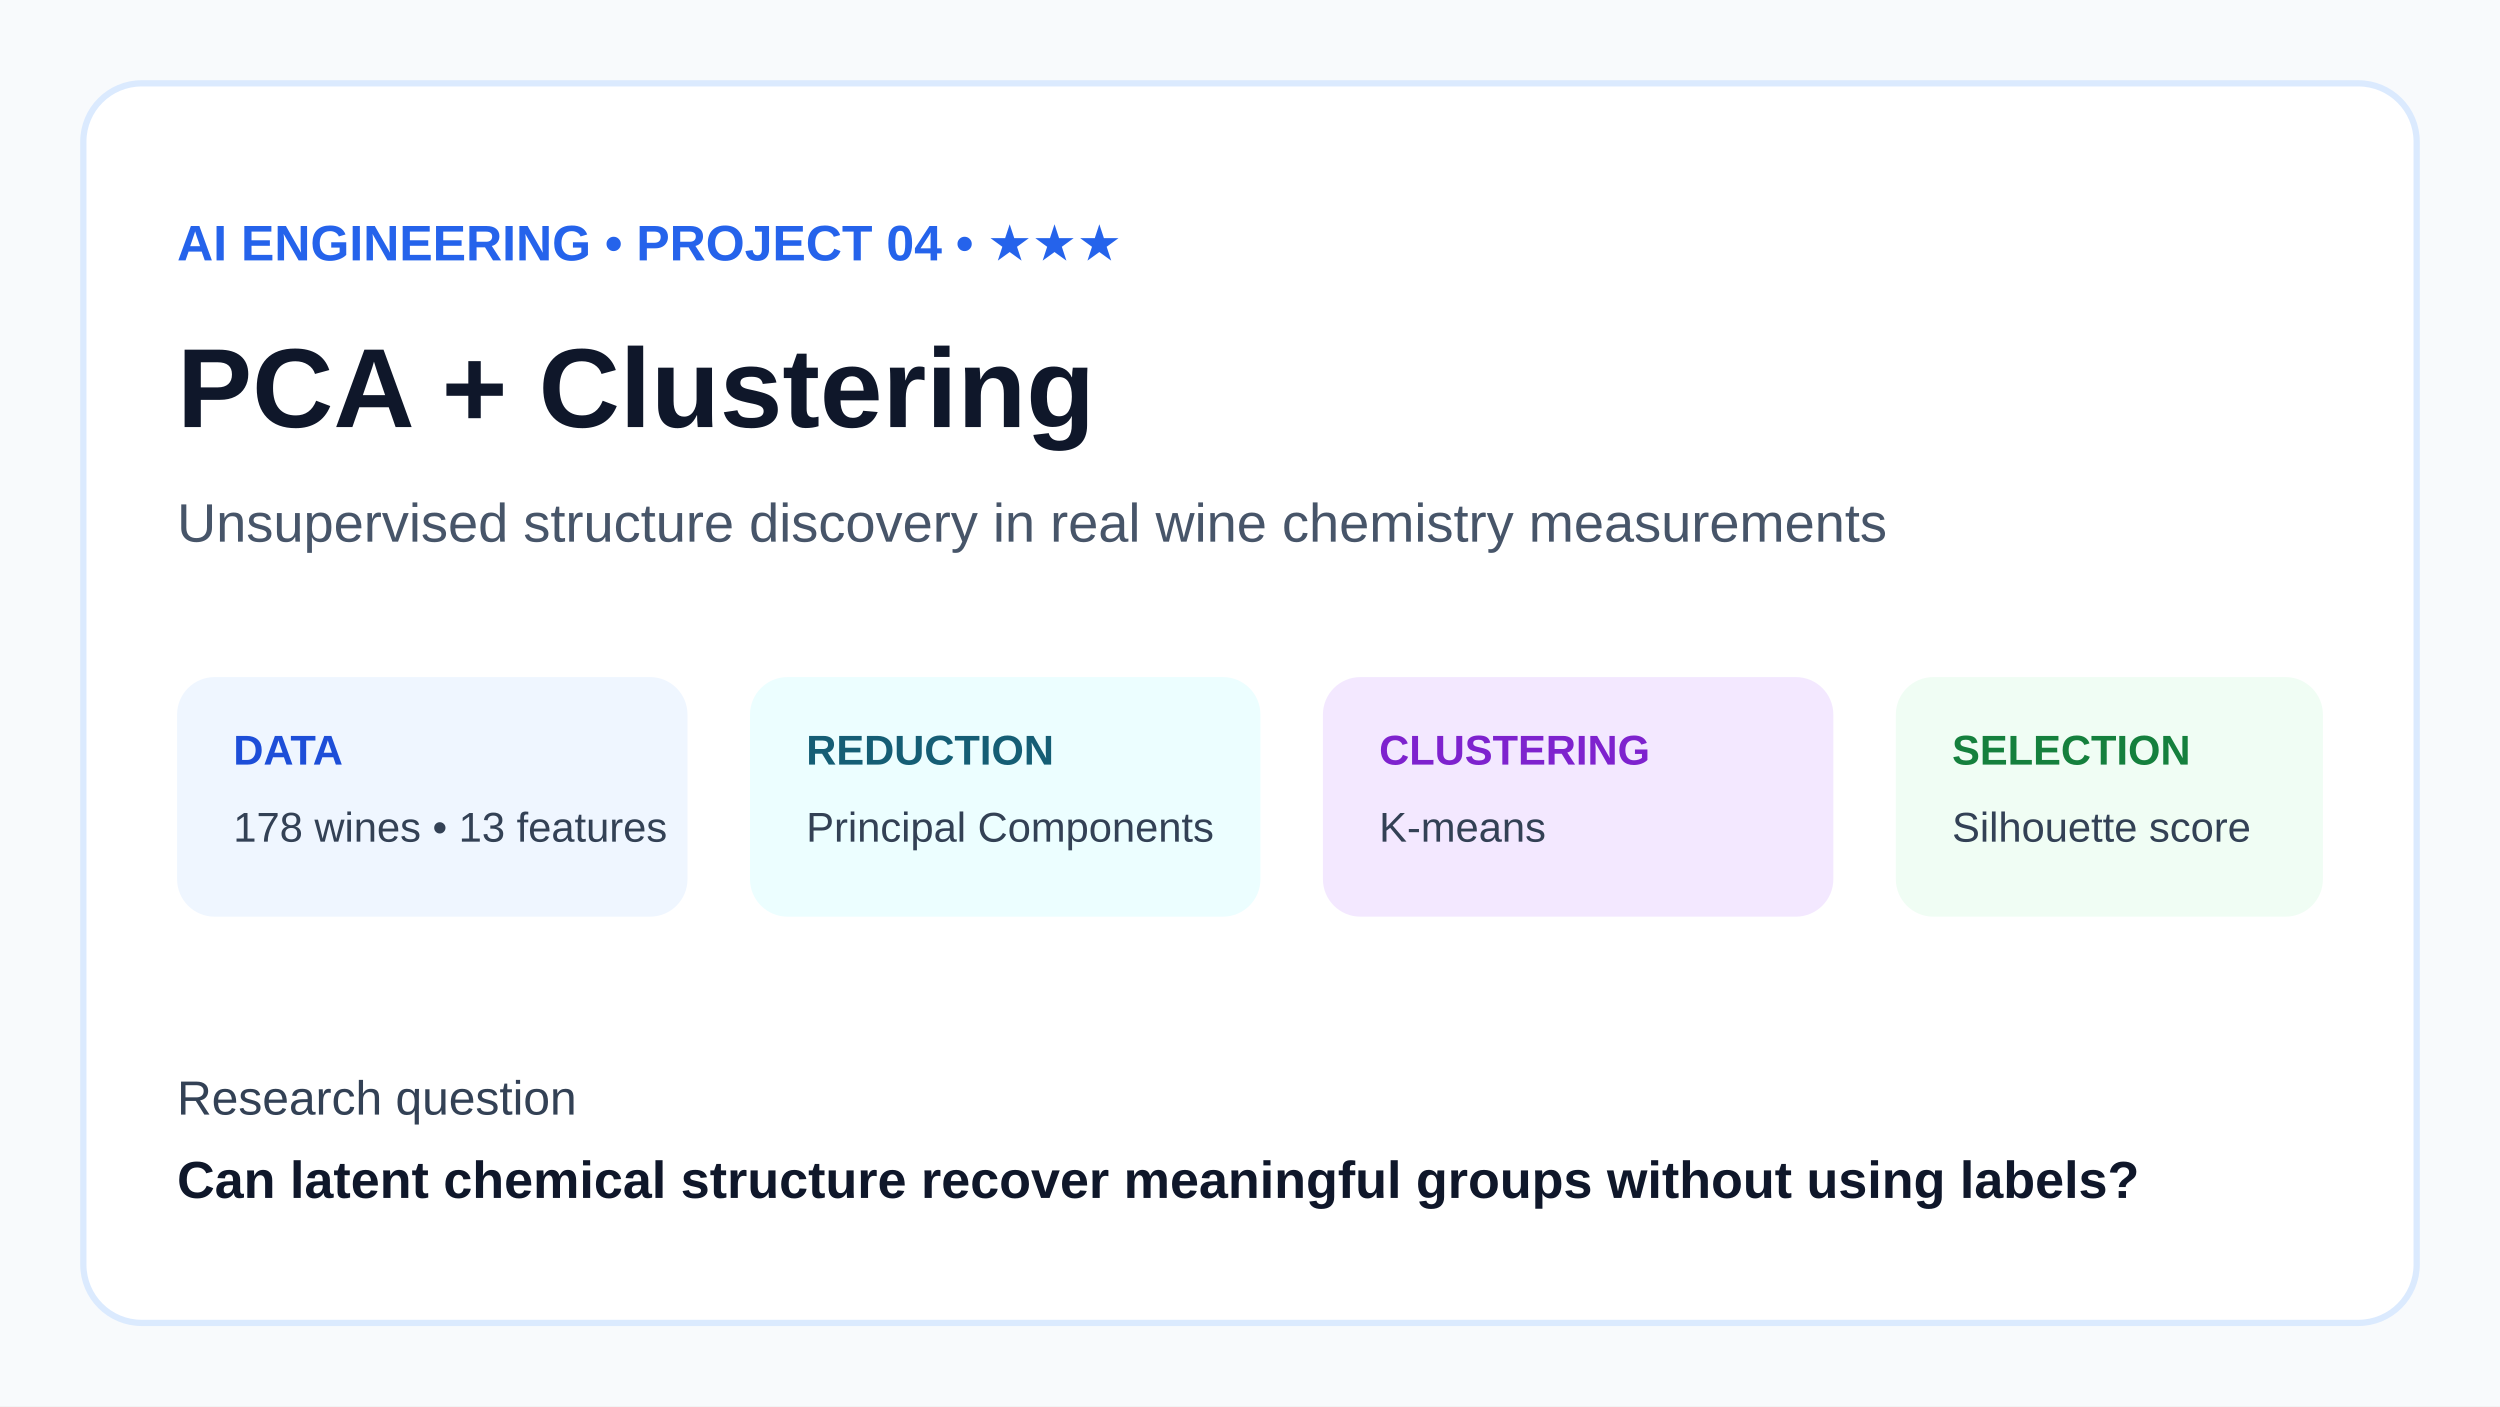
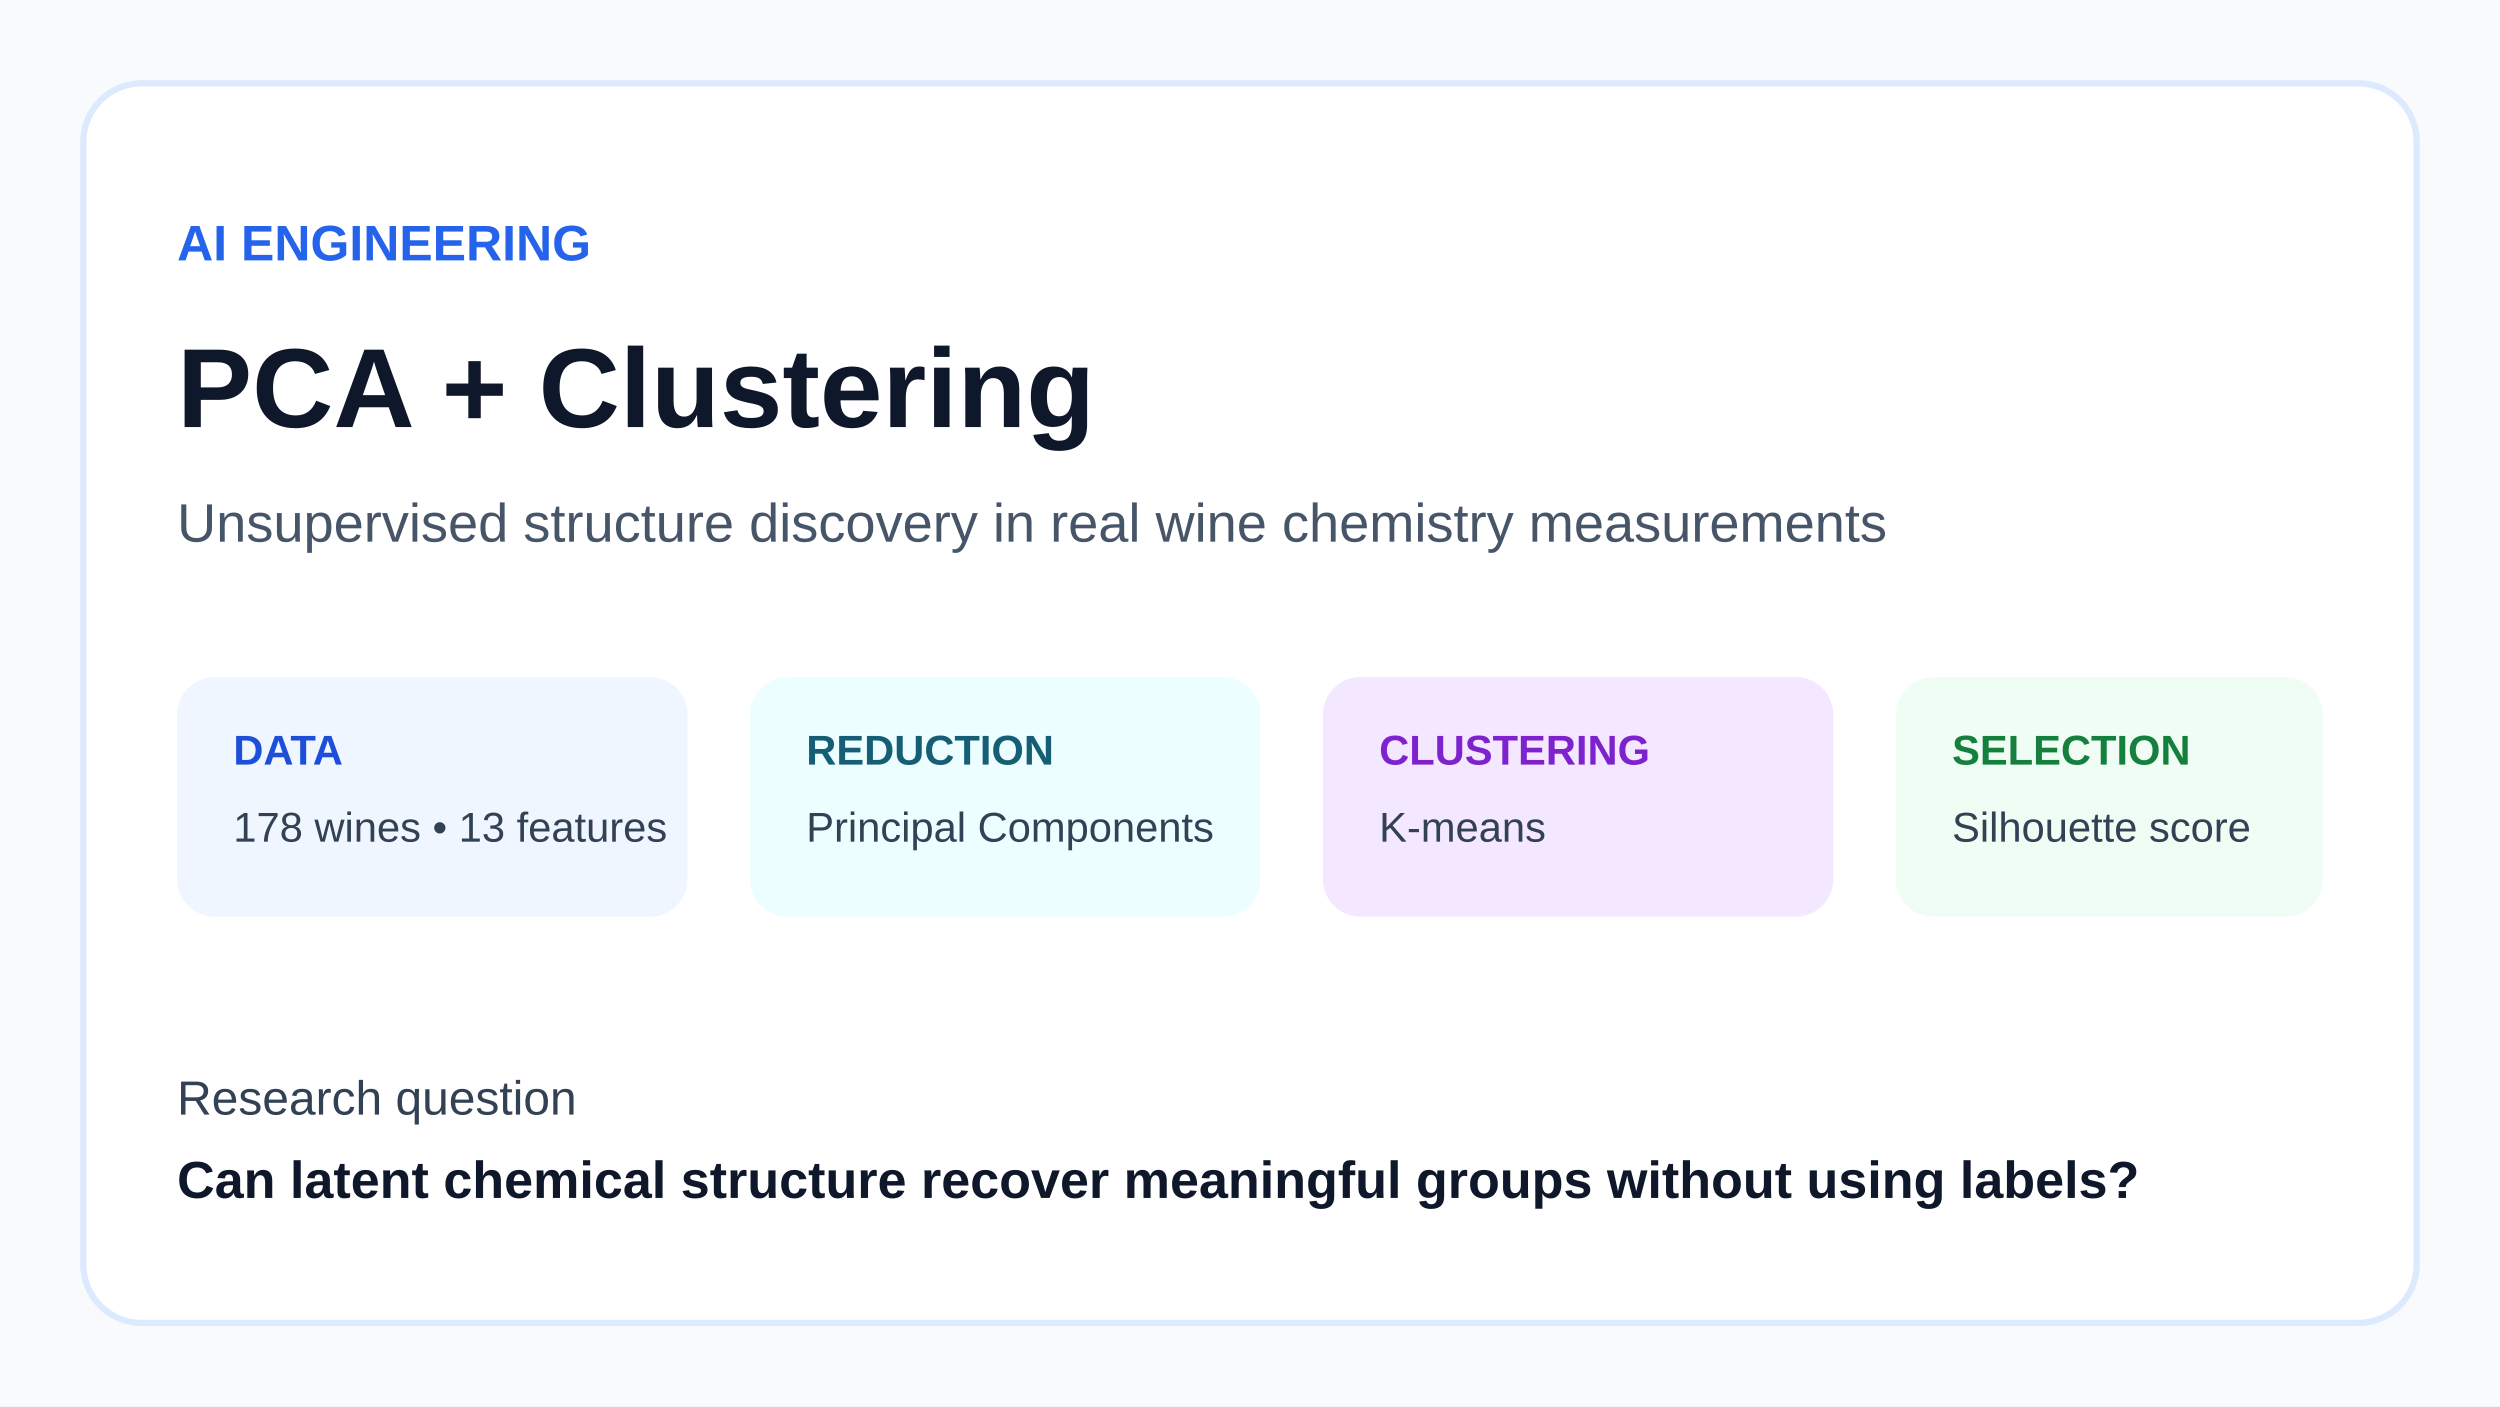
<svg xmlns="http://www.w3.org/2000/svg" width="1200" height="675" viewBox="0 0 1200 675">
  <rect width="1200" height="675" fill="#f8fafc" />
  <rect x="40" y="40" width="1120" height="595" rx="28" fill="#fff" stroke="#dbeafe" stroke-width="3" />
-   <text x="85" y="125" font-family="Arial" font-size="24" fill="#2563eb" font-weight="700">AI ENGINEERING • PROJECT 04 • ★★★</text>
+   <text x="85" y="125" font-family="Arial" font-size="24" fill="#2563eb" font-weight="700">AI ENGINEERING</text>
  <text x="85" y="205" font-family="Arial" font-size="54" fill="#0f172a" font-weight="700">PCA + Clustering</text>
  <text x="85" y="260" font-family="Arial" font-size="26" fill="#475569">Unsupervised structure discovery in real wine chemistry measurements</text>
  <rect x="85" y="325" width="245" height="115" rx="18" fill="#eff6ff" />
  <text x="112" y="367" font-family="Arial" font-size="20" fill="#1d4ed8" font-weight="700">DATA</text>
  <text x="112" y="404" font-family="Arial" font-size="20" fill="#334155">178 wines • 13 features</text>
  <rect x="360" y="325" width="245" height="115" rx="18" fill="#ecfeff" />
  <text x="387" y="367" font-family="Arial" font-size="20" fill="#155e75" font-weight="700">REDUCTION</text>
  <text x="387" y="404" font-family="Arial" font-size="20" fill="#334155">Principal Components</text>
  <rect x="635" y="325" width="245" height="115" rx="18" fill="#f3e8ff" />
  <text x="662" y="367" font-family="Arial" font-size="20" fill="#7e22ce" font-weight="700">CLUSTERING</text>
  <text x="662" y="404" font-family="Arial" font-size="20" fill="#334155">K-means</text>
  <rect x="910" y="325" width="205" height="115" rx="18" fill="#f0fdf4" />
  <text x="937" y="367" font-family="Arial" font-size="20" fill="#15803d" font-weight="700">SELECTION</text>
  <text x="937" y="404" font-family="Arial" font-size="20" fill="#334155">Silhouette score</text>
  <text x="85" y="535" font-family="Arial" font-size="23" fill="#334155">Research question</text>
  <text x="85" y="575" font-family="Arial" font-size="25" fill="#0f172a" font-weight="600">Can latent chemical structure recover meaningful groups without using labels?</text>
</svg>
